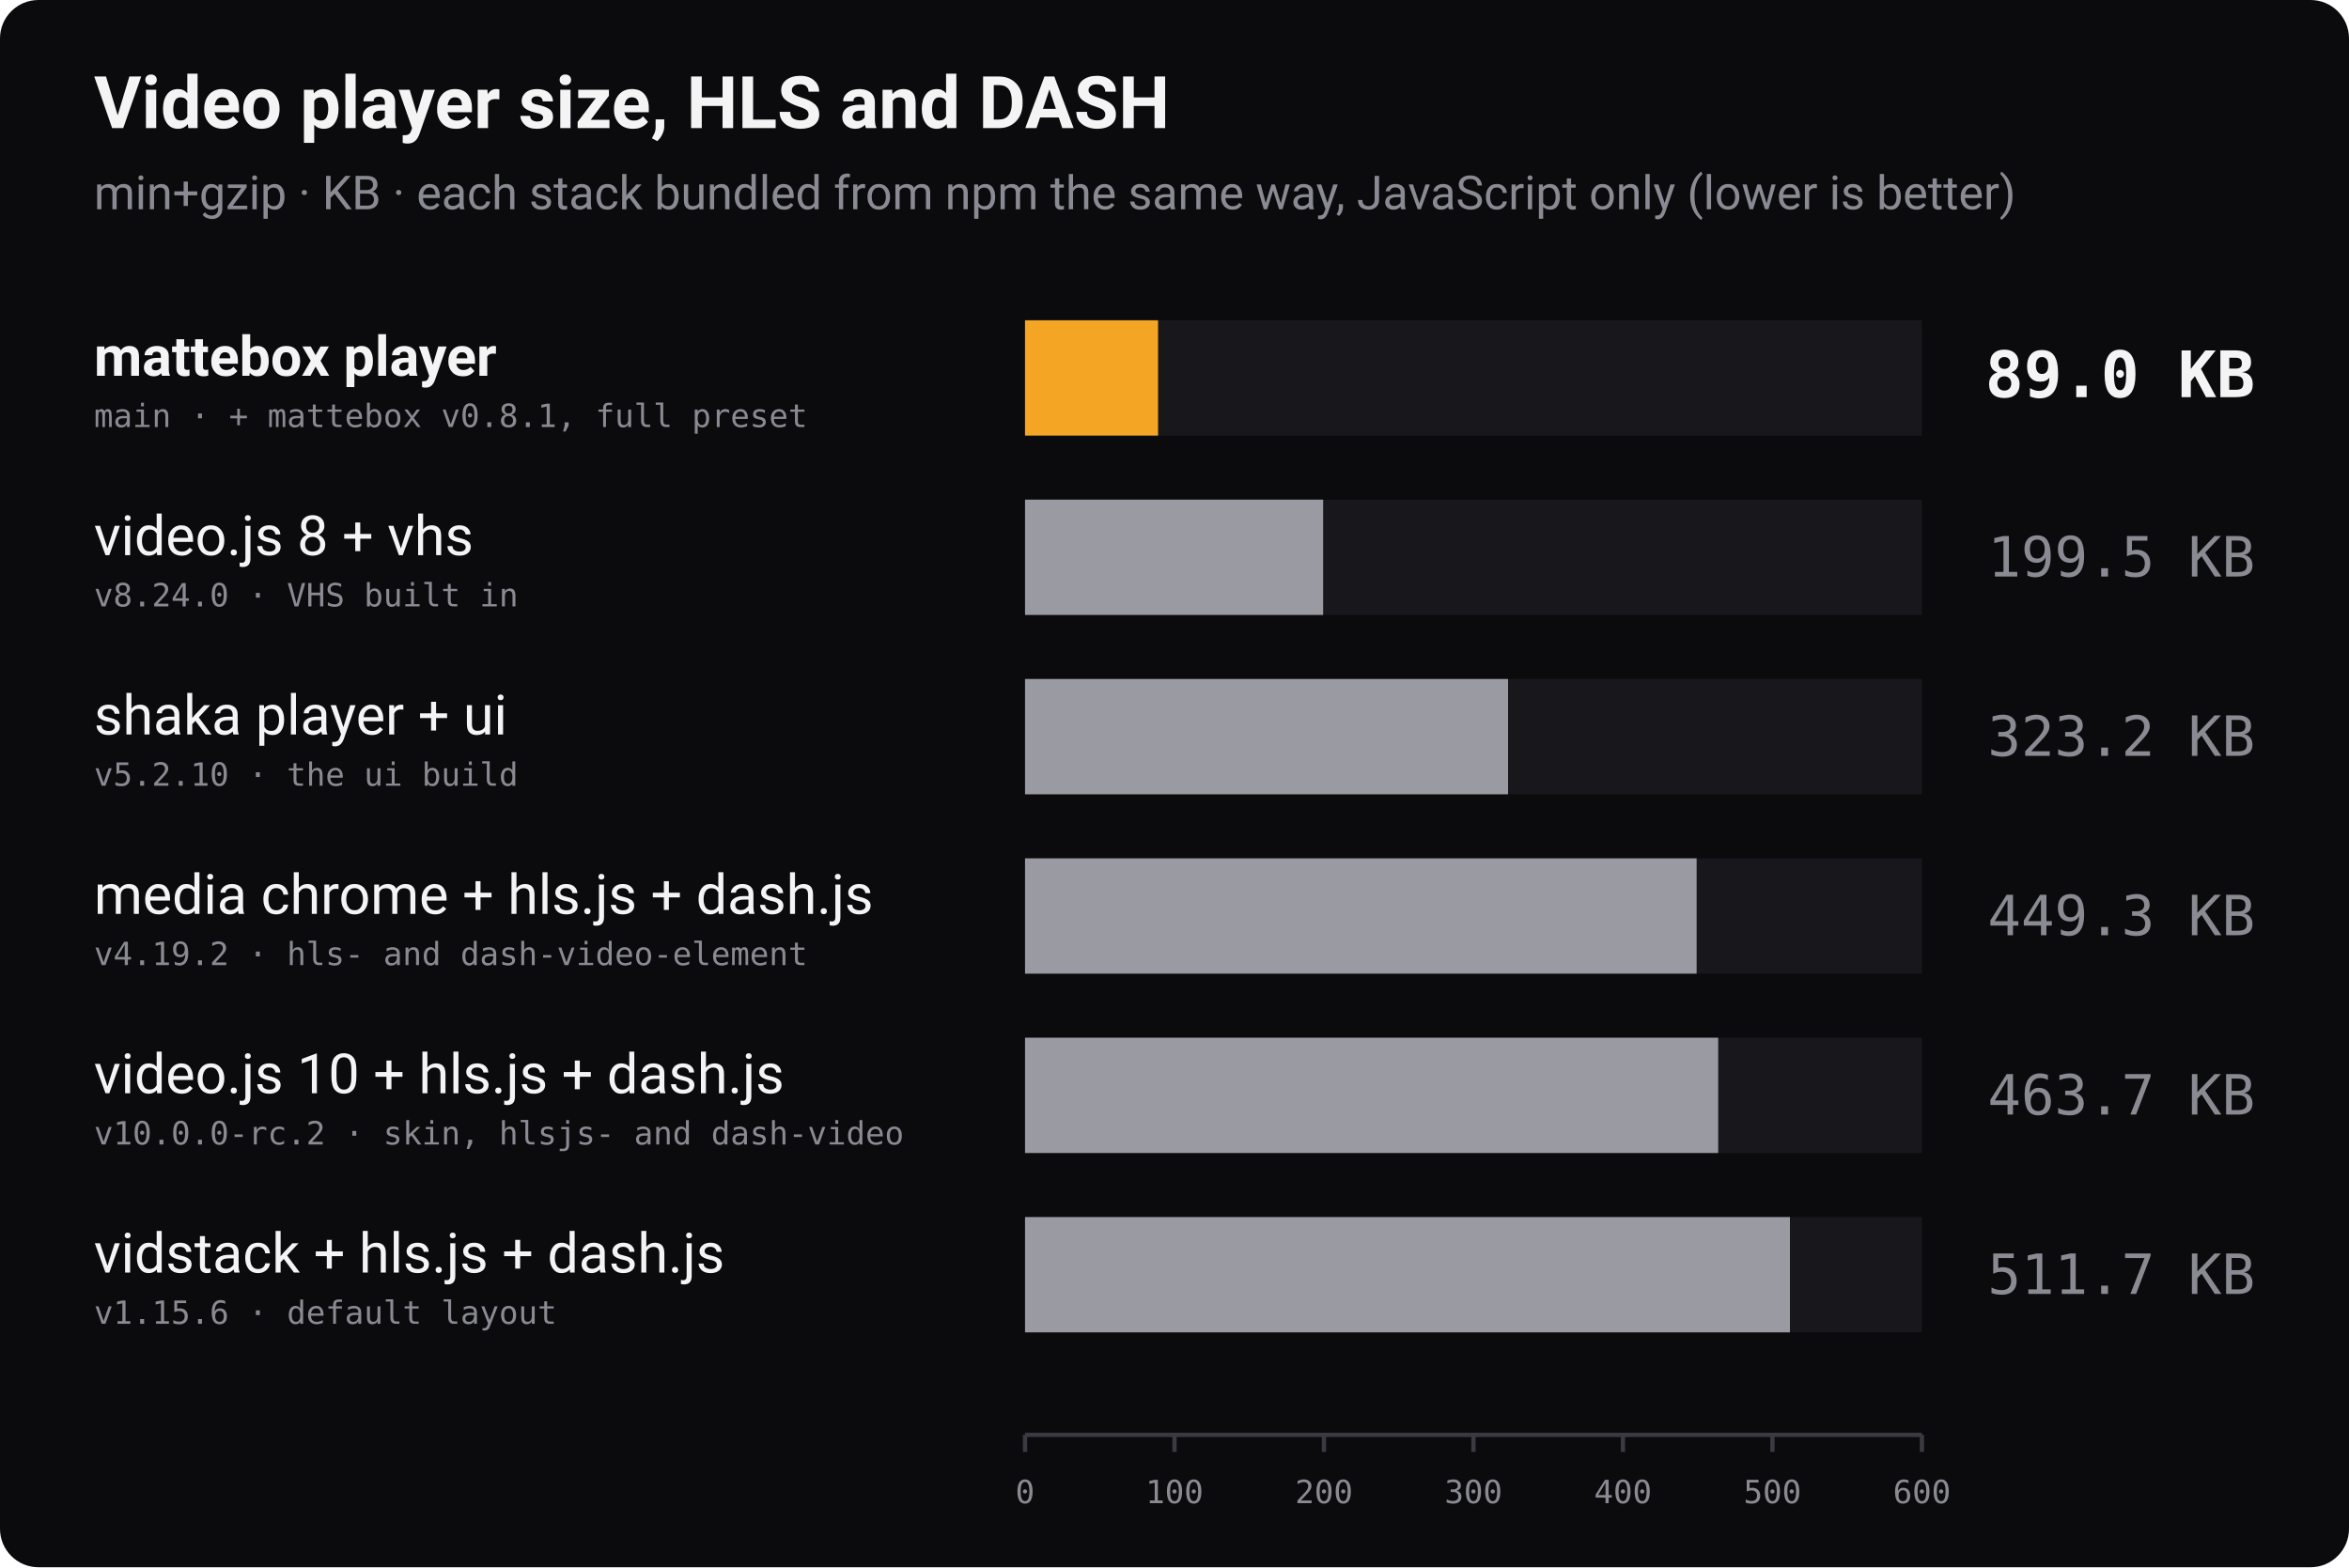
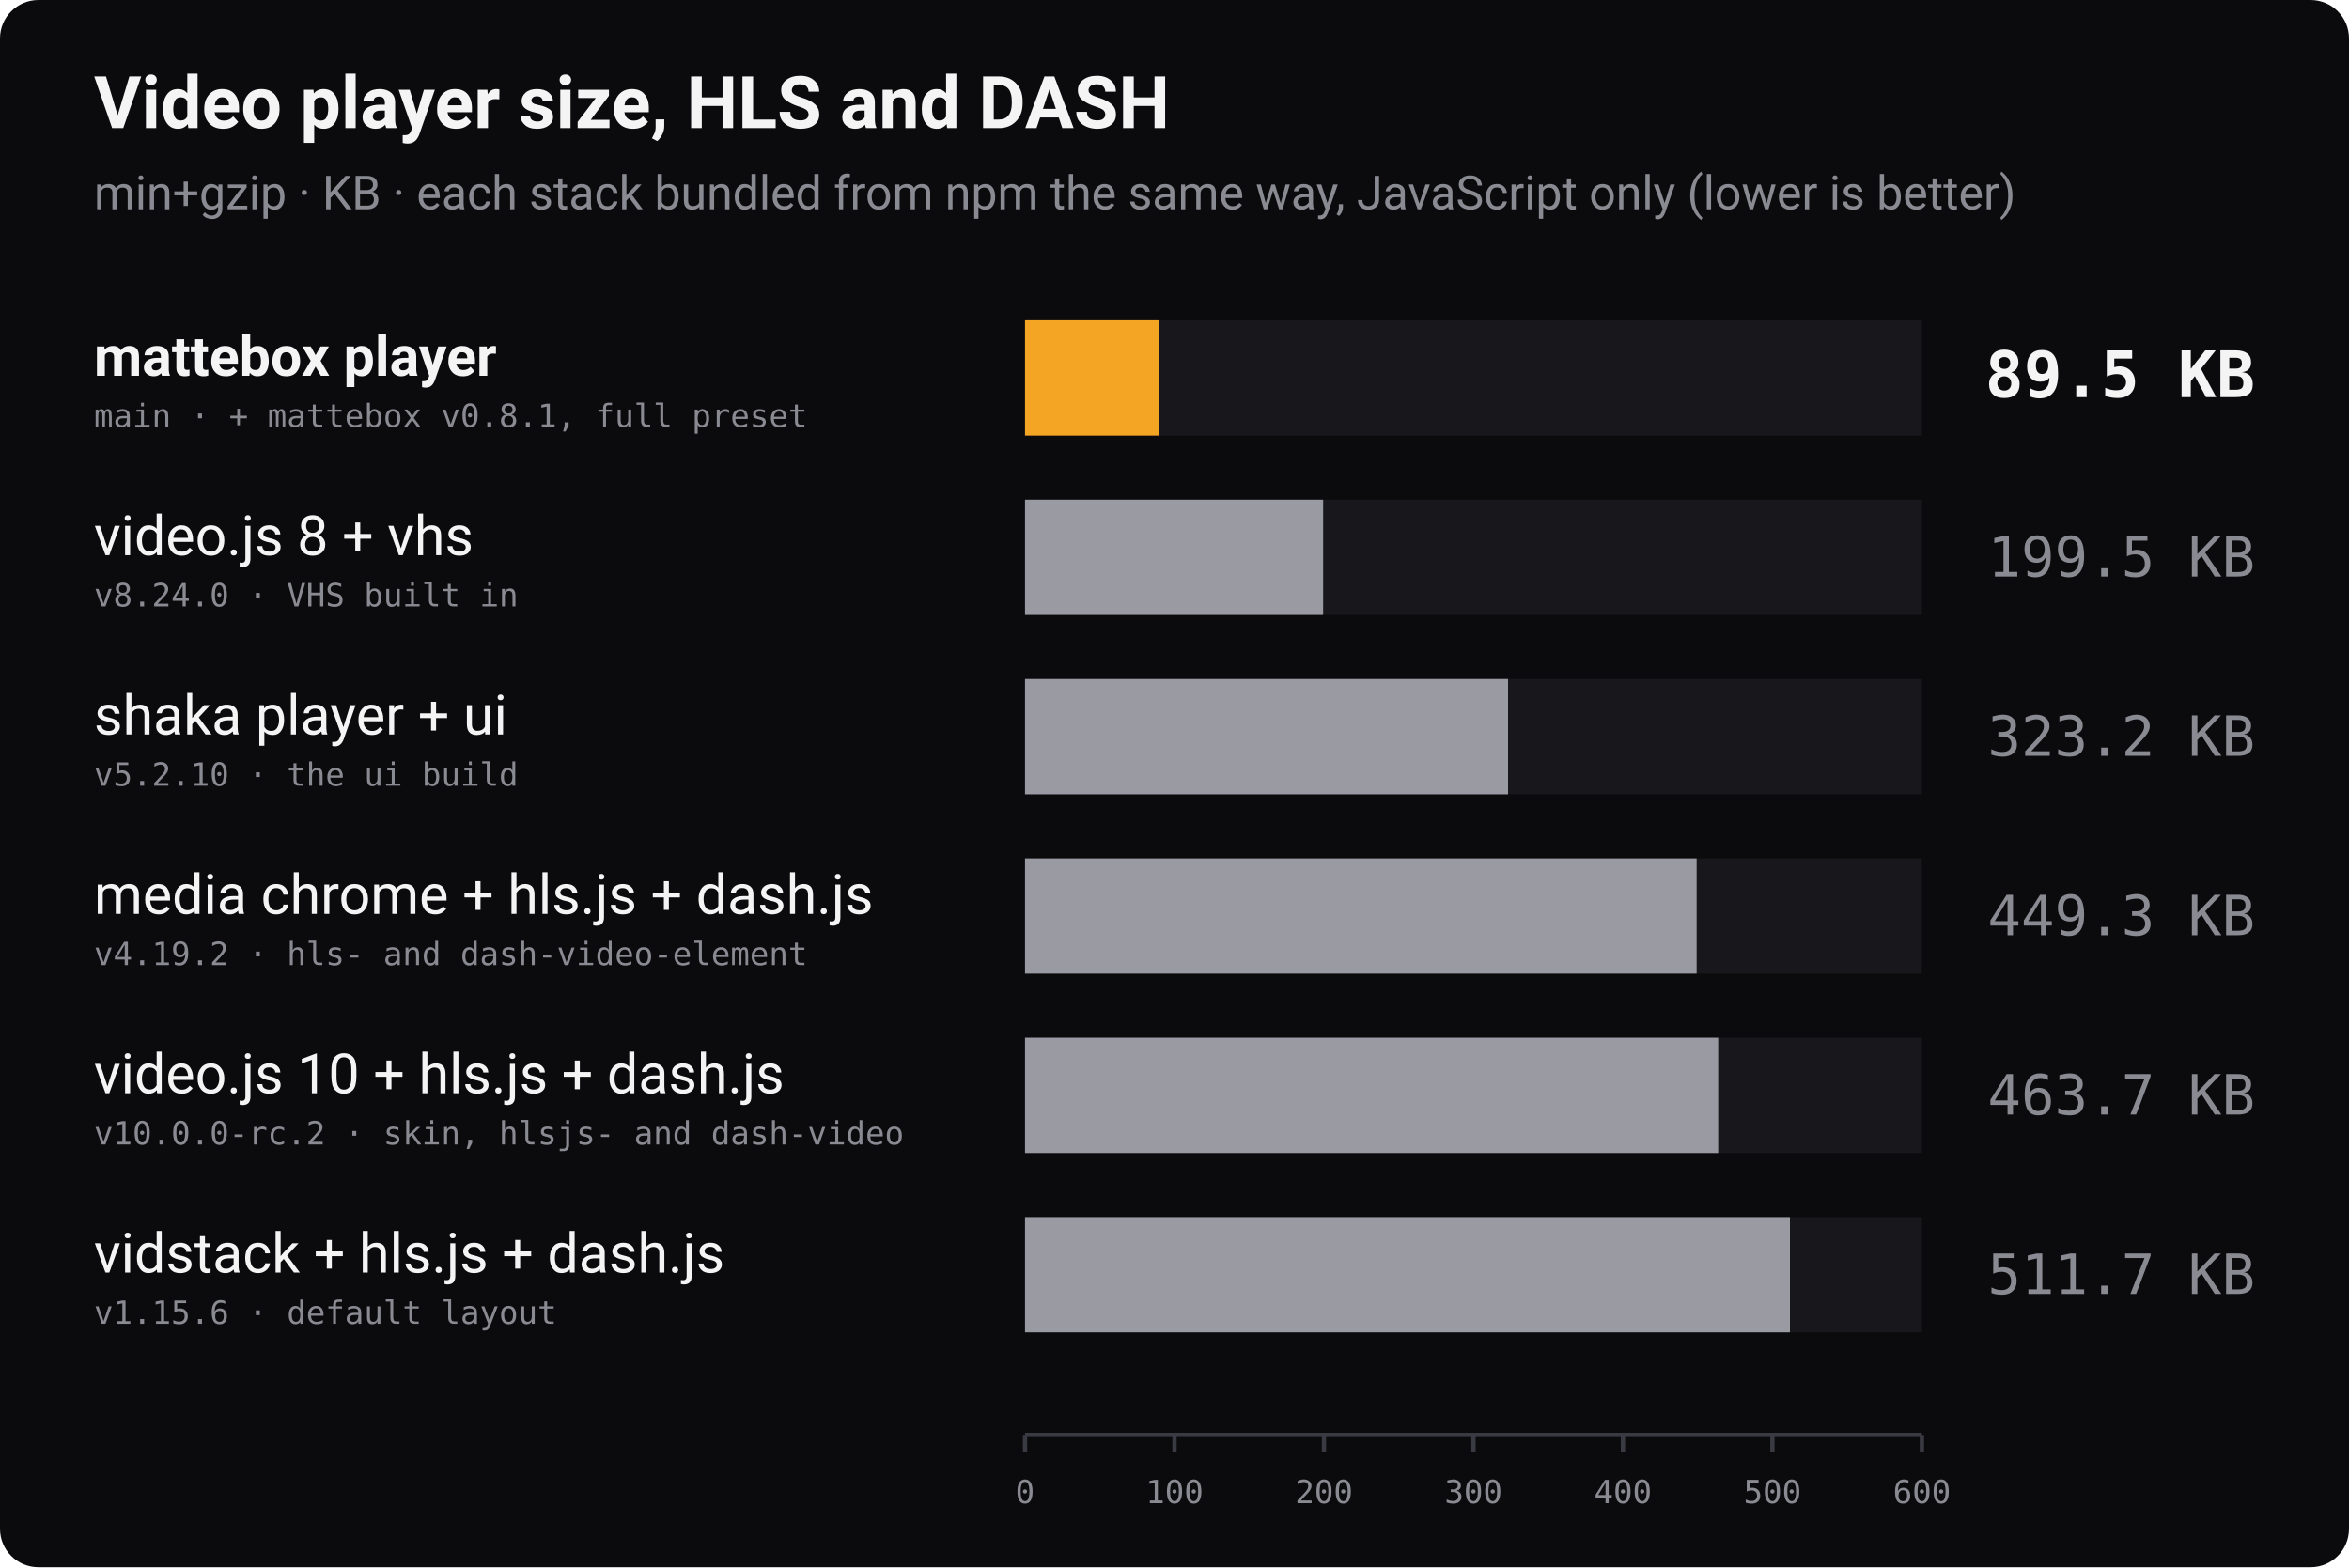
<svg xmlns="http://www.w3.org/2000/svg" width="1100" height="734" viewBox="0 0 1100 734" role="img" aria-label="Bundle size of video players with HLS and DASH playback, min+gzip, lower is better">
  <rect width="1100" height="734" rx="18" fill="#0b0b0d" />
  <text x="44" y="60" font-family="-apple-system, 'Segoe UI', Roboto, Helvetica, Arial, sans-serif" font-size="34" font-weight="700" fill="#f4f4f5">Video player size, HLS and DASH</text>
  <text x="44" y="98" font-family="-apple-system, 'Segoe UI', Roboto, Helvetica, Arial, sans-serif" font-size="22" fill="#8a8a93">min+gzip · KB · each stack bundled from npm the same way, JavaScript only (lower is better)</text>
  <text x="44" y="176" font-family="-apple-system, 'Segoe UI', Roboto, Helvetica, Arial, sans-serif" font-size="26" font-weight="700" fill="#f4f4f5">mattebox player</text>
  <text x="44" y="200" font-family="ui-monospace, 'SF Mono', Menlo, Consolas, monospace" font-size="15" fill="#8a8a93">main · + mattebox v0.8.1, full preset</text>
  <rect x="480" y="150" width="420" height="54" fill="#18181c" />
-   <rect x="480" y="150" width="62.3" height="54" fill="#f5a524" />
-   <text x="1056" y="186" text-anchor="end" font-family="ui-monospace, 'SF Mono', Menlo, Consolas, monospace" font-size="30" font-weight="700" fill="#f4f4f5">89.0 KB</text>
+   <rect x="480" y="150" width="62.7" height="54" fill="#f5a524" />
+   <text x="1056" y="186" text-anchor="end" font-family="ui-monospace, 'SF Mono', Menlo, Consolas, monospace" font-size="30" font-weight="700" fill="#f4f4f5">89.5 KB</text>
  <text x="44" y="260" font-family="-apple-system, 'Segoe UI', Roboto, Helvetica, Arial, sans-serif" font-size="26" font-weight="400" fill="#f4f4f5">video.js 8 + vhs</text>
  <text x="44" y="284" font-family="ui-monospace, 'SF Mono', Menlo, Consolas, monospace" font-size="15" fill="#8a8a93">v8.24.0 · VHS built in</text>
  <rect x="480" y="234" width="420" height="54" fill="#18181c" />
  <rect x="480" y="234" width="139.6" height="54" fill="#9a9aa2" />
  <text x="1056" y="270" text-anchor="end" font-family="ui-monospace, 'SF Mono', Menlo, Consolas, monospace" font-size="26" font-weight="400" fill="#8a8a93">199.5 KB</text>
  <text x="44" y="344" font-family="-apple-system, 'Segoe UI', Roboto, Helvetica, Arial, sans-serif" font-size="26" font-weight="400" fill="#f4f4f5">shaka player + ui</text>
  <text x="44" y="368" font-family="ui-monospace, 'SF Mono', Menlo, Consolas, monospace" font-size="15" fill="#8a8a93">v5.2.10 · the ui build</text>
  <rect x="480" y="318" width="420" height="54" fill="#18181c" />
  <rect x="480" y="318" width="226.2" height="54" fill="#9a9aa2" />
  <text x="1056" y="354" text-anchor="end" font-family="ui-monospace, 'SF Mono', Menlo, Consolas, monospace" font-size="26" font-weight="400" fill="#8a8a93">323.2 KB</text>
  <text x="44" y="428" font-family="-apple-system, 'Segoe UI', Roboto, Helvetica, Arial, sans-serif" font-size="26" font-weight="400" fill="#f4f4f5">media chrome + hls.js + dash.js</text>
  <text x="44" y="452" font-family="ui-monospace, 'SF Mono', Menlo, Consolas, monospace" font-size="15" fill="#8a8a93">v4.19.2 · hls- and dash-video-element</text>
  <rect x="480" y="402" width="420" height="54" fill="#18181c" />
  <rect x="480" y="402" width="314.5" height="54" fill="#9a9aa2" />
  <text x="1056" y="438" text-anchor="end" font-family="ui-monospace, 'SF Mono', Menlo, Consolas, monospace" font-size="26" font-weight="400" fill="#8a8a93">449.3 KB</text>
  <text x="44" y="512" font-family="-apple-system, 'Segoe UI', Roboto, Helvetica, Arial, sans-serif" font-size="26" font-weight="400" fill="#f4f4f5">video.js 10 + hls.js + dash.js</text>
  <text x="44" y="536" font-family="ui-monospace, 'SF Mono', Menlo, Consolas, monospace" font-size="15" fill="#8a8a93">v10.0.0-rc.2 · skin, hlsjs- and dash-video</text>
  <rect x="480" y="486" width="420" height="54" fill="#18181c" />
  <rect x="480" y="486" width="324.6" height="54" fill="#9a9aa2" />
  <text x="1056" y="522" text-anchor="end" font-family="ui-monospace, 'SF Mono', Menlo, Consolas, monospace" font-size="26" font-weight="400" fill="#8a8a93">463.7 KB</text>
  <text x="44" y="596" font-family="-apple-system, 'Segoe UI', Roboto, Helvetica, Arial, sans-serif" font-size="26" font-weight="400" fill="#f4f4f5">vidstack + hls.js + dash.js</text>
  <text x="44" y="620" font-family="ui-monospace, 'SF Mono', Menlo, Consolas, monospace" font-size="15" fill="#8a8a93">v1.15.6 · default layout</text>
  <rect x="480" y="570" width="420" height="54" fill="#18181c" />
  <rect x="480" y="570" width="358.2" height="54" fill="#9a9aa2" />
  <text x="1056" y="606" text-anchor="end" font-family="ui-monospace, 'SF Mono', Menlo, Consolas, monospace" font-size="26" font-weight="400" fill="#8a8a93">511.7 KB</text>
  <line x1="480" y1="672" x2="900" y2="672" stroke="#3a3a42" stroke-width="2" />
  <line x1="480.0" y1="672" x2="480.0" y2="680" stroke="#3a3a42" stroke-width="2" />
  <text x="480.0" y="704" text-anchor="middle" font-family="ui-monospace, 'SF Mono', Menlo, Consolas, monospace" font-size="15" fill="#8a8a93">0</text>
  <line x1="550.0" y1="672" x2="550.0" y2="680" stroke="#3a3a42" stroke-width="2" />
  <text x="550.0" y="704" text-anchor="middle" font-family="ui-monospace, 'SF Mono', Menlo, Consolas, monospace" font-size="15" fill="#8a8a93">100</text>
  <line x1="620.0" y1="672" x2="620.0" y2="680" stroke="#3a3a42" stroke-width="2" />
  <text x="620.0" y="704" text-anchor="middle" font-family="ui-monospace, 'SF Mono', Menlo, Consolas, monospace" font-size="15" fill="#8a8a93">200</text>
  <line x1="690.0" y1="672" x2="690.0" y2="680" stroke="#3a3a42" stroke-width="2" />
  <text x="690.0" y="704" text-anchor="middle" font-family="ui-monospace, 'SF Mono', Menlo, Consolas, monospace" font-size="15" fill="#8a8a93">300</text>
  <line x1="760.0" y1="672" x2="760.0" y2="680" stroke="#3a3a42" stroke-width="2" />
  <text x="760.0" y="704" text-anchor="middle" font-family="ui-monospace, 'SF Mono', Menlo, Consolas, monospace" font-size="15" fill="#8a8a93">400</text>
  <line x1="830.0" y1="672" x2="830.0" y2="680" stroke="#3a3a42" stroke-width="2" />
  <text x="830.0" y="704" text-anchor="middle" font-family="ui-monospace, 'SF Mono', Menlo, Consolas, monospace" font-size="15" fill="#8a8a93">500</text>
  <line x1="900.0" y1="672" x2="900.0" y2="680" stroke="#3a3a42" stroke-width="2" />
  <text x="900.0" y="704" text-anchor="middle" font-family="ui-monospace, 'SF Mono', Menlo, Consolas, monospace" font-size="15" fill="#8a8a93">600</text>
</svg>
